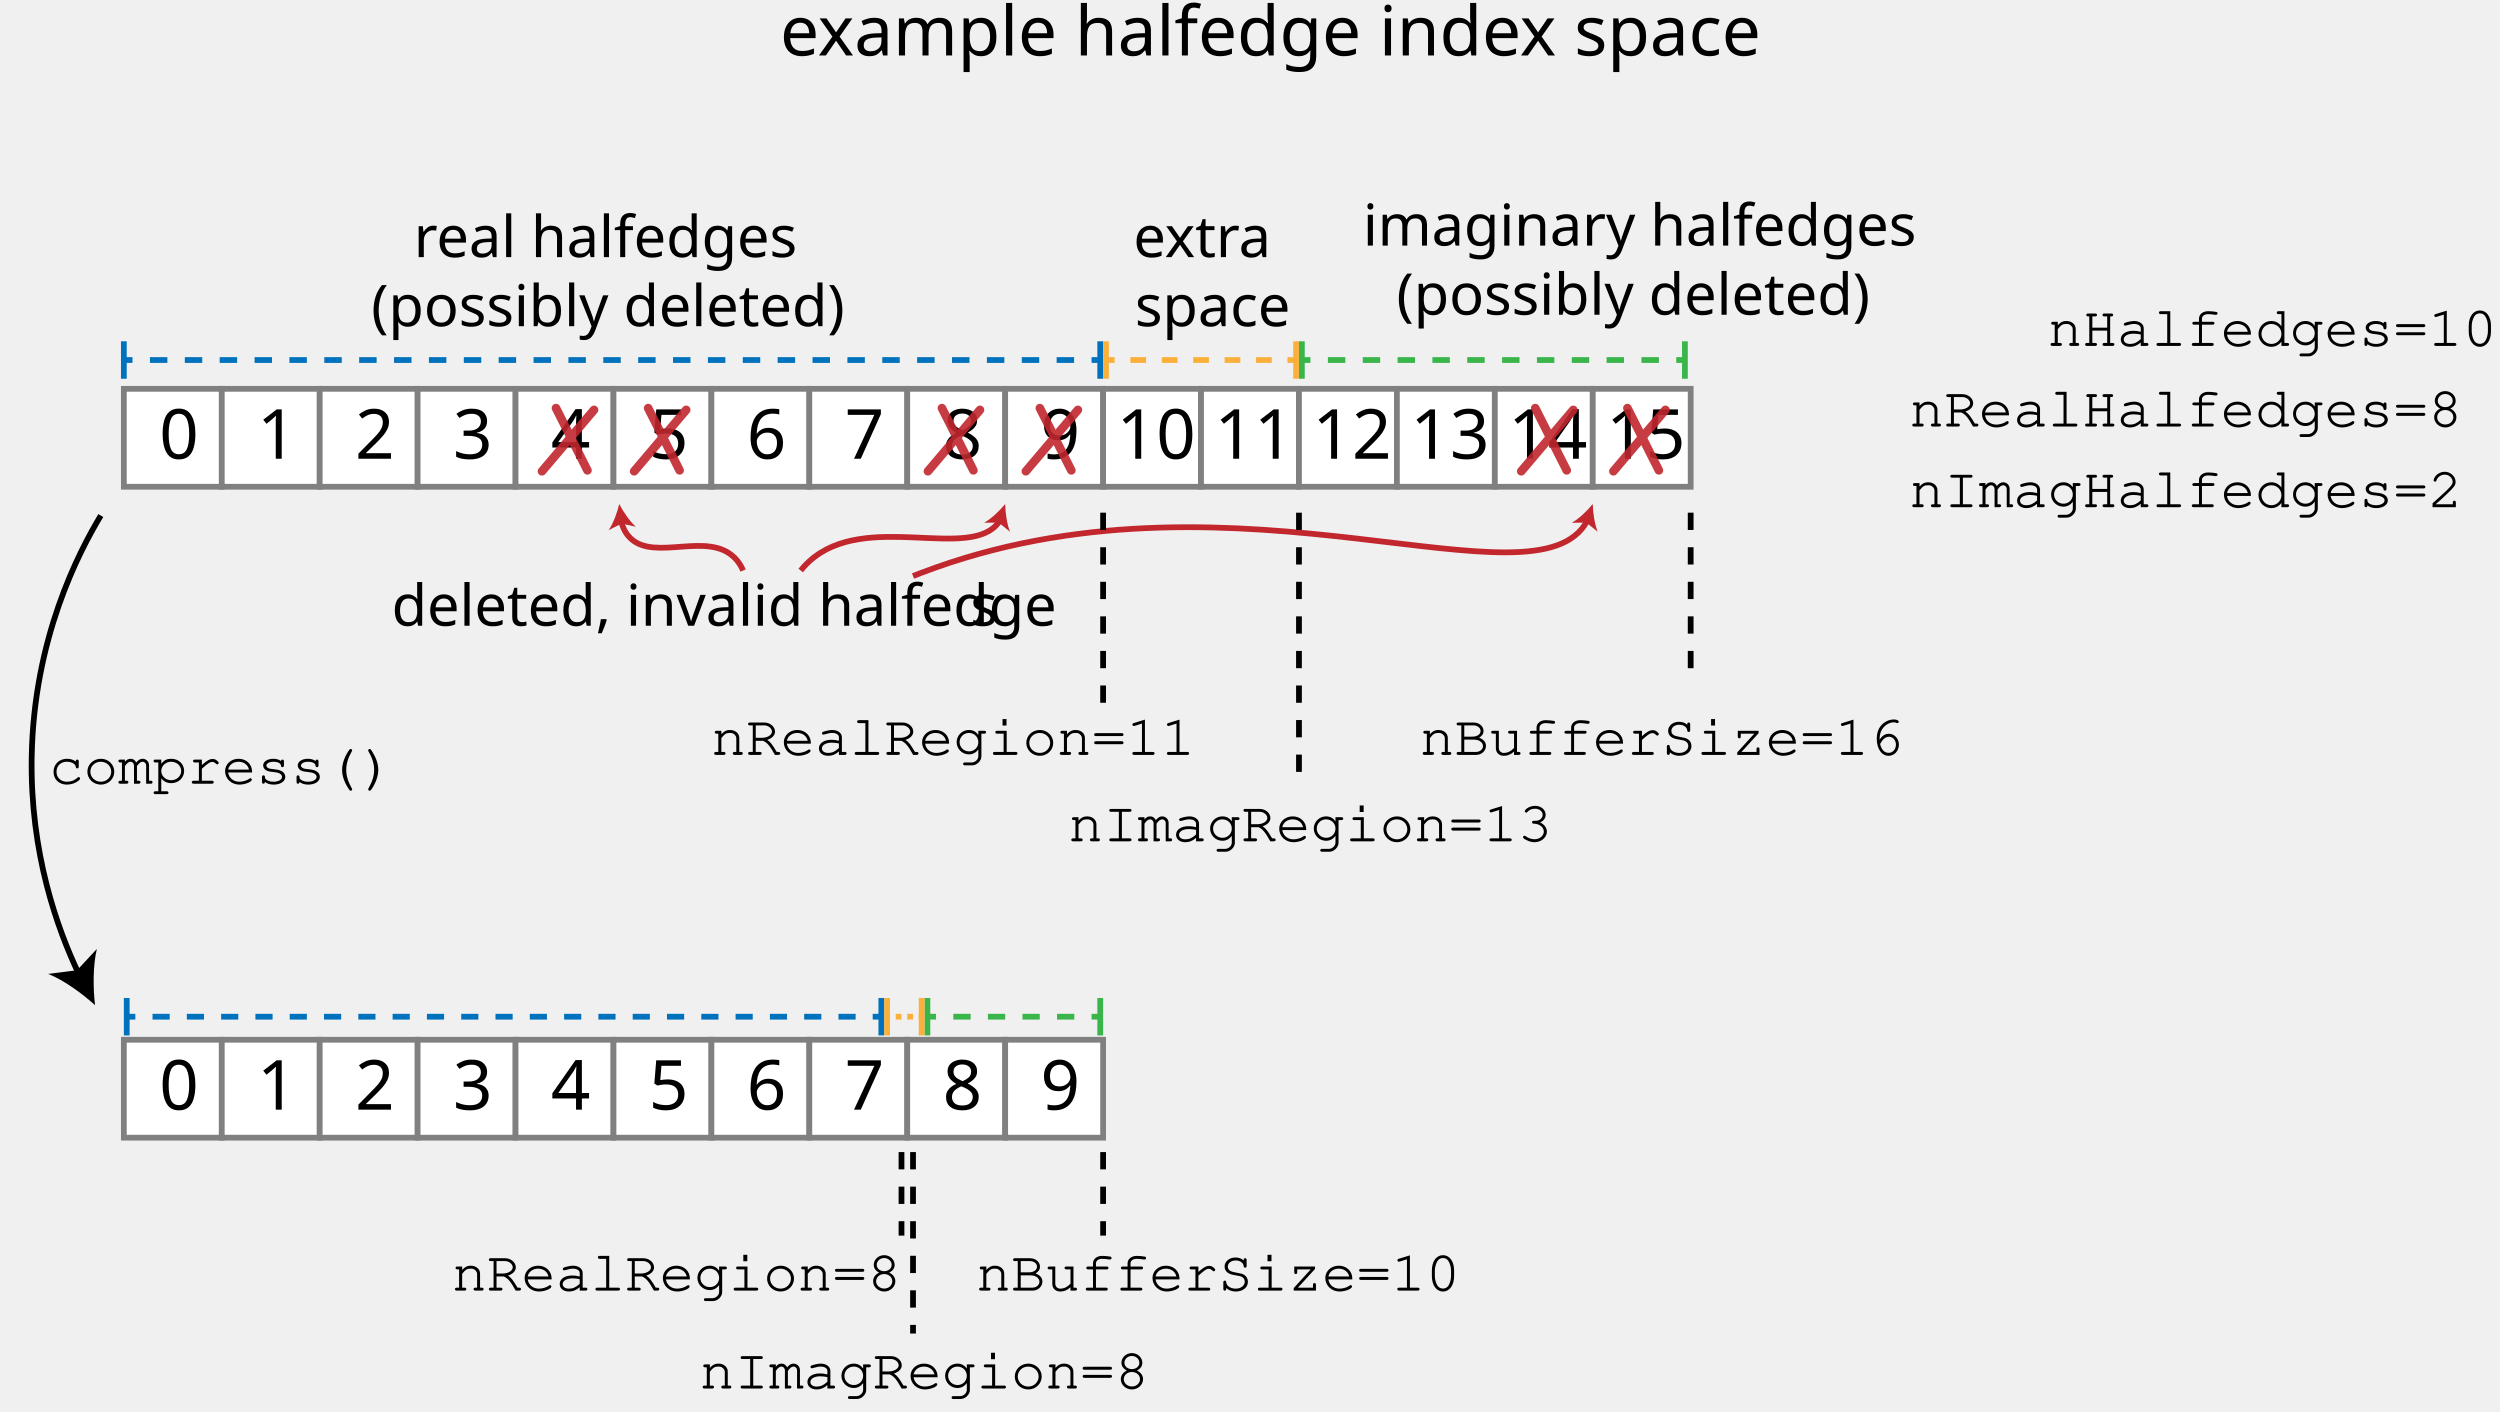
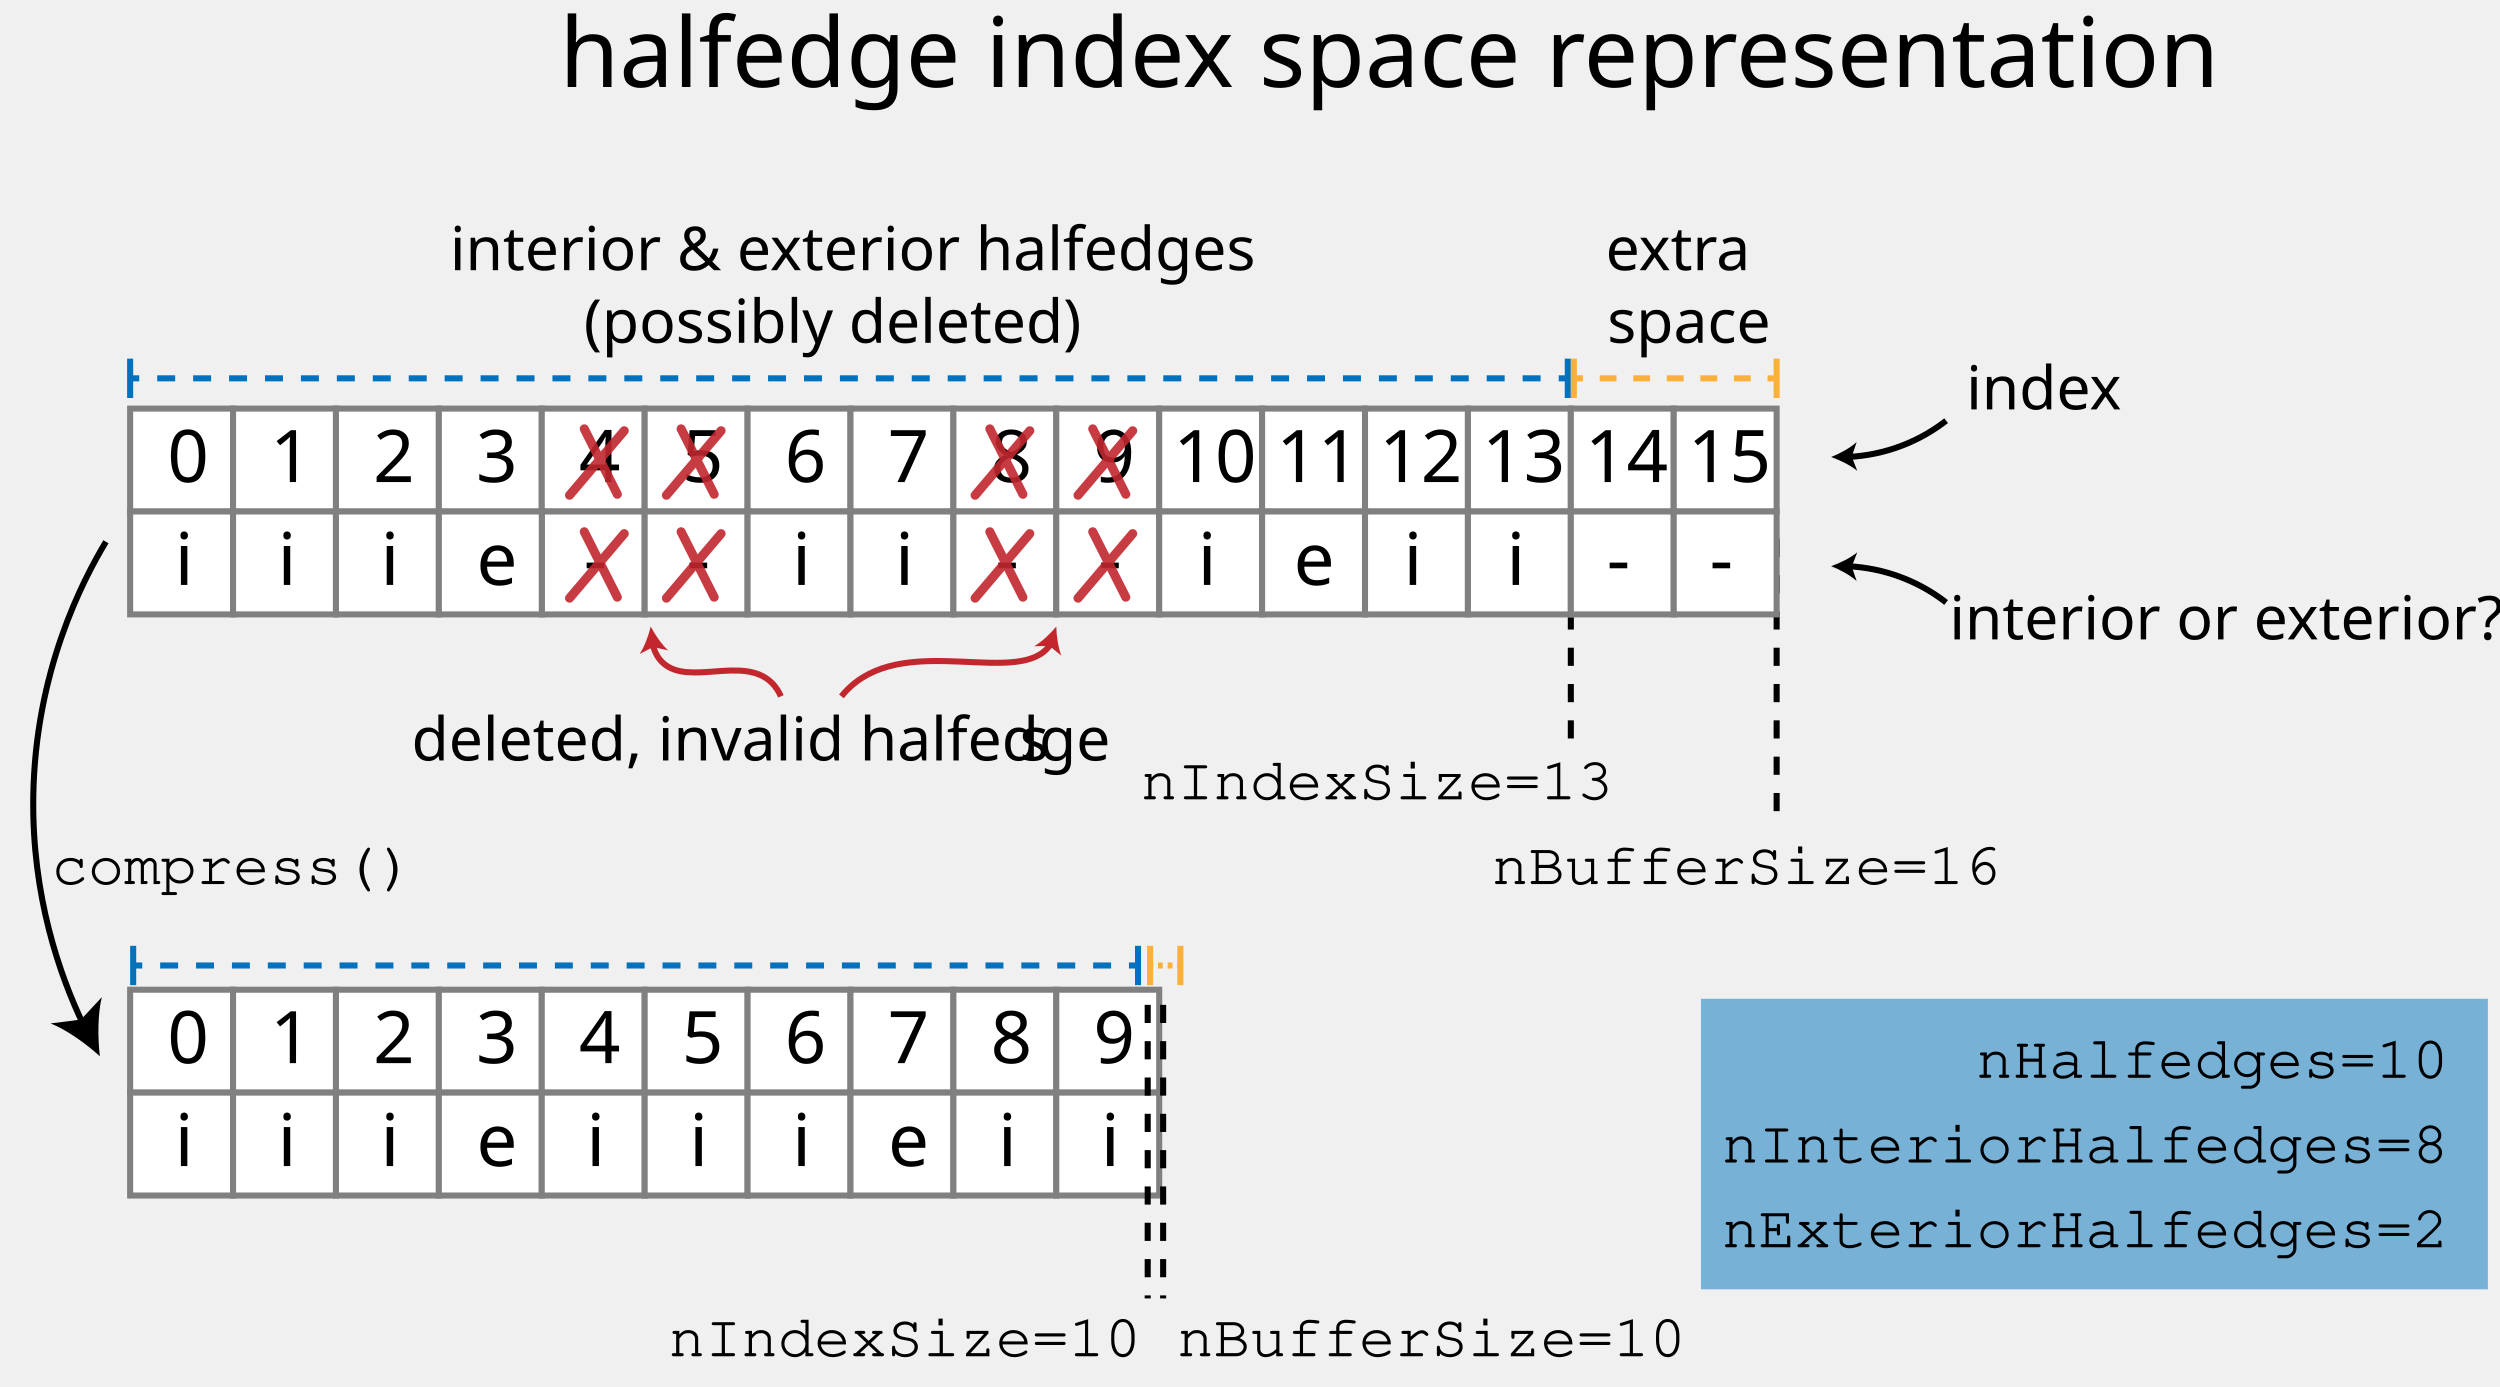
- <svg xmlns="http://www.w3.org/2000/svg" version="1.1" id="Layer_1" x="0px" y="0px" viewBox="0 0 434 245" style="enable-background:new 0 0 434 245;" xml:space="preserve">
+ <svg xmlns="http://www.w3.org/2000/svg" version="1.1" id="Layer_1" x="0px" y="0px" viewBox="0 0 413 229" style="enable-background:new 0 0 413 229;" xml:space="preserve">
  <style type="text/css">
	.st0{font-family:'LinBiolinumO';}
- 	.st1{font-size:12px;}
+ 	.st1{font-size:16px;}
	.st2{fill:#FFFFFF;stroke:#808080;stroke-miterlimit:10;}
- 	.st3{font-size:10px;}
- 	.st4{fill:none;stroke:#C1272D;stroke-miterlimit:10;}
- 	.st5{fill:#C1272D;}
- 	.st6{fill:none;stroke:#0071BC;stroke-miterlimit:10;}
- 	.st7{fill:none;stroke:#0071BC;stroke-miterlimit:10;stroke-dasharray:3.027,3.027;}
- 	.st8{fill:#0071BC;}
- 	.st9{fill:none;stroke:#39B54A;stroke-miterlimit:10;}
- 	.st10{fill:none;stroke:#39B54A;stroke-miterlimit:10;stroke-dasharray:3.024,3.024;}
- 	.st11{fill:#39B54A;}
- 	.st12{fill:none;stroke:#FBB03B;stroke-miterlimit:10;}
- 	.st13{fill:none;stroke:#FBB03B;stroke-miterlimit:10;stroke-dasharray:2.727,2.727;}
- 	.st14{fill:#FBB03B;}
- 	.st15{opacity:0.9;}
- 	.st16{fill:none;stroke:#C1272D;stroke-width:1.5;stroke-linecap:round;stroke-miterlimit:10;}
- 	.st17{fill:none;stroke:#000000;stroke-miterlimit:10;stroke-dasharray:3;}
- 	.st18{font-family:'Courier';}
- 	.st19{fill:none;stroke:#0071BC;stroke-miterlimit:10;stroke-dasharray:2.977,2.977;}
- 	.st20{fill:none;stroke:#39B54A;stroke-miterlimit:10;stroke-dasharray:3,3;}
- 	.st21{fill:none;stroke:#FBB03B;stroke-miterlimit:10;stroke-dasharray:1,1;}
- 	.st22{fill:none;stroke:#000000;stroke-miterlimit:10;}
+ 	.st3{font-size:12px;}
+ 	.st4{font-size:10px;}
+ 	.st5{fill:none;stroke:#0071BC;stroke-miterlimit:10;}
+ 	.st6{fill:none;stroke:#0071BC;stroke-miterlimit:10;stroke-dasharray:2.968,2.968;}
+ 	.st7{fill:#0071BC;}
+ 	.st8{fill:none;stroke:#FBB03B;stroke-miterlimit:10;}
+ 	.st9{fill:none;stroke:#FBB03B;stroke-miterlimit:10;stroke-dasharray:2.773,2.773;}
+ 	.st10{fill:#FBB03B;}
+ 	.st11{opacity:0.9;}
+ 	.st12{fill:none;stroke:#C1272D;stroke-width:1.5;stroke-linecap:round;stroke-miterlimit:10;}
+ 	.st13{fill:none;stroke:#000000;stroke-miterlimit:10;stroke-dasharray:3;}
+ 	.st14{font-family:'Courier';}
+ 	.st15{opacity:0.5;fill:#0071BC;}
+ 	.st16{fill:none;stroke:#0071BC;stroke-miterlimit:10;stroke-dasharray:2.964,2.964;}
+ 	.st17{fill:none;stroke:#FBB03B;stroke-miterlimit:10;stroke-dasharray:0.8,0.8;}
+ 	.st18{fill:none;stroke:#000000;stroke-miterlimit:10;}
+ 	.st19{fill:none;stroke:#C1272D;stroke-miterlimit:10;}
+ 	.st20{fill:#C1272D;}
</style>
-   <text transform="matrix(1 0 0 1 135.4287 9.6328)" class="st0 st1">example halfedge index space</text>
+   <text transform="matrix(1 0 0 1 92.4287 14.3672)" class="st0 st1">halfedge index space representation</text>
  <g>
    <rect x="21.5" y="67.5" class="st2" width="17" height="17" />
    <rect x="38.5" y="67.5" class="st2" width="17" height="17" />
-     <text transform="matrix(1 0 0 1 27.6387 79.6328)" class="st0 st1">0</text>
-     <text transform="matrix(1 0 0 1 44.6387 79.6328)" class="st0 st1">1</text>
+     <text transform="matrix(1 0 0 1 27.6387 79.6328)" class="st0 st3">0</text>
+     <text transform="matrix(1 0 0 1 44.6387 79.6328)" class="st0 st3">1</text>
    <rect x="55.5" y="67.5" class="st2" width="17" height="17" />
    <rect x="72.5" y="67.5" class="st2" width="17" height="17" />
-     <text transform="matrix(1 0 0 1 61.6387 79.6328)" class="st0 st1">2</text>
-     <text transform="matrix(1 0 0 1 78.6387 79.6328)" class="st0 st1">3</text>
+     <text transform="matrix(1 0 0 1 61.6387 79.6328)" class="st0 st3">2</text>
+     <text transform="matrix(1 0 0 1 78.6387 79.6328)" class="st0 st3">3</text>
    <rect x="89.5" y="67.5" class="st2" width="17" height="17" />
    <rect x="106.5" y="67.5" class="st2" width="17" height="17" />
-     <text transform="matrix(1 0 0 1 95.6387 79.6328)" class="st0 st1">4</text>
-     <text transform="matrix(1 0 0 1 112.6387 79.6328)" class="st0 st1">5</text>
+     <text transform="matrix(1 0 0 1 95.6387 79.6328)" class="st0 st3">4</text>
+     <text transform="matrix(1 0 0 1 112.6387 79.6328)" class="st0 st3">5</text>
    <rect x="123.5" y="67.5" class="st2" width="17" height="17" />
    <rect x="140.5" y="67.5" class="st2" width="17" height="17" />
-     <text transform="matrix(1 0 0 1 129.6387 79.6328)" class="st0 st1">6</text>
-     <text transform="matrix(1 0 0 1 146.6387 79.6328)" class="st0 st1">7</text>
+     <text transform="matrix(1 0 0 1 129.6387 79.6328)" class="st0 st3">6</text>
+     <text transform="matrix(1 0 0 1 146.6387 79.6328)" class="st0 st3">7</text>
    <rect x="157.5" y="67.5" class="st2" width="17" height="17" />
    <rect x="174.5" y="67.5" class="st2" width="17" height="17" />
-     <text transform="matrix(1 0 0 1 163.6387 79.6328)" class="st0 st1">8</text>
-     <text transform="matrix(1 0 0 1 180.6387 79.6328)" class="st0 st1">9</text>
+     <text transform="matrix(1 0 0 1 163.6387 79.6328)" class="st0 st3">8</text>
+     <text transform="matrix(1 0 0 1 180.6387 79.6328)" class="st0 st3">9</text>
    <rect x="191.5" y="67.5" class="st2" width="17" height="17" />
    <rect x="208.5" y="67.5" class="st2" width="17" height="17" />
-     <text transform="matrix(1 0 0 1 193.8486 79.6328)" class="st0 st1">10</text>
-     <text transform="matrix(1 0 0 1 210.8486 79.6328)" class="st0 st1">11</text>
+     <text transform="matrix(1 0 0 1 193.8486 79.6328)" class="st0 st3">10</text>
+     <text transform="matrix(1 0 0 1 210.8486 79.6328)" class="st0 st3">11</text>
    <rect x="225.5" y="67.5" class="st2" width="17" height="17" />
    <rect x="242.5" y="67.5" class="st2" width="17" height="17" />
-     <text transform="matrix(1 0 0 1 227.8486 79.6328)" class="st0 st1">12</text>
-     <text transform="matrix(1 0 0 1 244.8486 79.6328)" class="st0 st1">13</text>
+     <text transform="matrix(1 0 0 1 227.8486 79.6328)" class="st0 st3">12</text>
+     <text transform="matrix(1 0 0 1 244.8486 79.6328)" class="st0 st3">13</text>
    <rect x="259.5" y="67.5" class="st2" width="17" height="17" />
    <rect x="276.5" y="67.5" class="st2" width="17" height="17" />
-     <text transform="matrix(1 0 0 1 261.8486 79.6328)" class="st0 st1">14</text>
-     <text transform="matrix(1 0 0 1 278.8486 79.6328)" class="st0 st1">15</text>
-   </g>
-   <text transform="matrix(1 0 0 1 67.9935 108.6328)">
-     <tspan x="0" y="0" class="st0 st3">deleted, invalid halfedge</tspan>
-     <tspan x="100.46" y="0" class="st0 st3">s</tspan>
+     <text transform="matrix(1 0 0 1 261.8486 79.6328)" class="st0 st3">14</text>
+     <text transform="matrix(1 0 0 1 278.8486 79.6328)" class="st0 st3">15</text>
+   </g>
+   <text transform="matrix(1 0 0 1 67.9935 125.6328)">
+     <tspan x="0" y="0" class="st0 st4">deleted, invalid halfedge</tspan>
+     <tspan x="100.46" y="0" class="st0 st4">s</tspan>
  </text>
  <g>
    <g>
-       <path class="st4" d="M129,99.04c-0.25-0.58-0.69-1.44-1.5-2.24c-4.68-4.62-13.73,0.67-18-3.31c-0.64-0.59-1.29-1.51-1.67-2.99" />
-       <g>
-         <path class="st5" d="M107.5,87.5c0.7,1.34,1.81,2.98,2.88,3.95l-2.47-0.56l-2.25,1.15C106.48,90.83,107.15,88.97,107.5,87.5z" />
-       </g>
-     </g>
-   </g>
-   <g>
-     <g>
-       <path class="st4" d="M139,99.04c0.24-0.3,0.75-0.92,1.5-1.6c9.79-8.92,28.15,0.21,33-6.94c0.03-0.04,0.05-0.08,0.08-0.12" />
-       <g>
-         <path class="st5" d="M174.5,87.5c0.03,1.51,0.3,3.47,0.84,4.82l-1.96-1.6l-2.53,0.03C172.11,90.03,173.54,88.67,174.5,87.5z" />
-       </g>
-     </g>
-   </g>
-   <g>
-     <g>
-       <path class="st4" d="M158.5,100c0.61-0.24,2.1-0.83,4-1.5c52.96-18.75,104.11,8.06,113-8c0.02-0.04,0.04-0.08,0.07-0.12" />
-       <g>
-         <path class="st5" d="M276.5,87.5c0.04,1.51,0.32,3.47,0.86,4.81l-1.97-1.59l-2.53,0.04C274.12,90.05,275.54,88.67,276.5,87.5z" />
-       </g>
-     </g>
-   </g>
-   <g>
-     <g>
-       <line class="st6" x1="21.5" y1="62.5" x2="23" y2="62.5" />
-       <line class="st7" x1="26.03" y1="62.5" x2="187.99" y2="62.5" />
-       <line class="st6" x1="189.5" y1="62.5" x2="191" y2="62.5" />
-       <g>
-         <rect x="21" y="59.25" class="st8" width="1" height="6.5" />
-       </g>
-       <g>
-         <rect x="190.5" y="59.25" class="st8" width="1" height="6.5" />
-       </g>
-     </g>
-   </g>
-   <g>
-     <g>
-       <line class="st9" x1="292.5" y1="62.5" x2="291" y2="62.5" />
-       <line class="st10" x1="287.98" y1="62.5" x2="229.01" y2="62.5" />
-       <line class="st9" x1="227.5" y1="62.5" x2="226" y2="62.5" />
-       <g>
-         <rect x="292" y="59.25" class="st11" width="1" height="6.5" />
-       </g>
-       <g>
-         <rect x="225.5" y="59.25" class="st11" width="1" height="6.5" />
-       </g>
-     </g>
-   </g>
-   <g>
-     <g>
-       <line class="st12" x1="192" y1="62.5" x2="193.5" y2="62.5" />
-       <line class="st13" x1="196.23" y1="62.5" x2="222.14" y2="62.5" />
-       <line class="st12" x1="223.5" y1="62.5" x2="225" y2="62.5" />
-       <g>
-         <rect x="191.5" y="59.25" class="st14" width="1" height="6.5" />
-       </g>
-       <g>
-         <rect x="224.5" y="59.25" class="st14" width="1" height="6.5" />
-       </g>
-     </g>
-   </g>
-   <text transform="matrix(1 0 0 1 71.8389 44.6328)">
-     <tspan x="0" y="0" class="st0 st3">real halfedges</tspan>
-     <tspan x="-7.4" y="12" class="st0 st3">(possibly deleted)</tspan>
+       <line class="st5" x1="21.5" y1="62.5" x2="23" y2="62.5" />
+       <line class="st6" x1="25.97" y1="62.5" x2="256.02" y2="62.5" />
+       <line class="st5" x1="257.5" y1="62.5" x2="259" y2="62.5" />
+       <g>
+         <rect x="21" y="59.25" class="st7" width="1" height="6.5" />
+       </g>
+       <g>
+         <rect x="258.5" y="59.25" class="st7" width="1" height="6.5" />
+       </g>
+     </g>
+   </g>
+   <g>
+     <g>
+       <line class="st8" x1="260" y1="62.5" x2="261.5" y2="62.5" />
+       <line class="st9" x1="264.27" y1="62.5" x2="290.61" y2="62.5" />
+       <line class="st8" x1="292" y1="62.5" x2="293.5" y2="62.5" />
+       <g>
+         <rect x="259.5" y="59.25" class="st10" width="1" height="6.5" />
+       </g>
+       <g>
+         <rect x="293" y="59.25" class="st10" width="1" height="6.5" />
+       </g>
+     </g>
+   </g>
+   <text transform="matrix(1 0 0 1 74.3291 44.6328)">
+     <tspan x="0" y="0" class="st0 st4">interior &amp; exterior halfedges</tspan>
+     <tspan x="22.11" y="12" class="st0 st4">(possibly deleted)</tspan>
  </text>
-   <text transform="matrix(1 0 0 1 196.7588 44.6328)">
-     <tspan x="0" y="0" class="st0 st3">extra </tspan>
-     <tspan x="0.26" y="12" class="st0 st3">space</tspan>
+   <text transform="matrix(1 0 0 1 265.2588 44.6328)">
+     <tspan x="0" y="0" class="st0 st4">extra </tspan>
+     <tspan x="0.26" y="12" class="st0 st4">space</tspan>
  </text>
-   <text transform="matrix(1 0 0 1 236.6045 42.6328)">
-     <tspan x="0" y="0" class="st0 st3">imaginary halfedges</tspan>
-     <tspan x="5.83" y="12" class="st0 st3">(possibly deleted)</tspan>
-   </text>
-   <g class="st15">
-     <line class="st16" x1="112.52" y1="70.85" x2="117.98" y2="81.65" />
-     <line class="st16" x1="110.09" y1="81.81" x2="119.12" y2="71.16" />
-   </g>
-   <g class="st15">
-     <line class="st16" x1="163.52" y1="70.85" x2="168.98" y2="81.65" />
-     <line class="st16" x1="161.09" y1="81.81" x2="170.12" y2="71.16" />
-   </g>
-   <g class="st15">
-     <line class="st16" x1="96.52" y1="70.85" x2="101.98" y2="81.65" />
-     <line class="st16" x1="94.09" y1="81.81" x2="103.12" y2="71.16" />
-   </g>
-   <g class="st15">
-     <line class="st16" x1="266.52" y1="70.85" x2="271.98" y2="81.65" />
-     <line class="st16" x1="264.09" y1="81.81" x2="273.12" y2="71.16" />
-   </g>
-   <line class="st17" x1="191.5" y1="89" x2="191.5" y2="124" />
-   <line class="st17" x1="225.5" y1="89" x2="225.5" y2="136.5" />
-   <line class="st17" x1="293.5" y1="89" x2="293.5" y2="117.5" />
-   <text transform="matrix(1 0 0 1 123.4946 131.0518)" class="st18 st3">nRealRegion=11</text>
-   <text transform="matrix(1 0 0 1 246.4946 131.0518)" class="st18 st3">nBufferSize=16</text>
-   <text transform="matrix(1 0 0 1 185.4946 146.0518)" class="st18 st3">nImagRegion=13</text>
-   <text transform="matrix(1 0 0 1 355.4951 60.0518)" class="st18 st3">nHalfedges=10</text>
-   <text transform="matrix(1 0 0 1 331.4937 74.0518)" class="st18 st3">nRealHalfedges=8</text>
-   <text transform="matrix(1 0 0 1 331.4937 88.0518)" class="st18 st3">nImagHalfedges=2</text>
-   <g class="st15">
-     <line class="st16" x1="180.52" y1="70.85" x2="185.98" y2="81.65" />
-     <line class="st16" x1="178.09" y1="81.81" x2="187.12" y2="71.16" />
-   </g>
-   <g class="st15">
-     <line class="st16" x1="282.52" y1="70.85" x2="287.98" y2="81.65" />
-     <line class="st16" x1="280.09" y1="81.81" x2="289.12" y2="71.16" />
+   <g class="st11">
+     <line class="st12" x1="112.52" y1="70.85" x2="117.98" y2="81.65" />
+     <line class="st12" x1="110.09" y1="81.81" x2="119.12" y2="71.16" />
+   </g>
+   <g class="st11">
+     <line class="st12" x1="163.52" y1="70.85" x2="168.98" y2="81.65" />
+     <line class="st12" x1="161.09" y1="81.81" x2="170.12" y2="71.16" />
+   </g>
+   <g class="st11">
+     <line class="st12" x1="96.52" y1="70.85" x2="101.98" y2="81.65" />
+     <line class="st12" x1="94.09" y1="81.81" x2="103.12" y2="71.16" />
+   </g>
+   <line class="st13" x1="259.5" y1="89" x2="259.5" y2="122.5" />
+   <line class="st13" x1="293.5" y1="89" x2="293.5" y2="136.5" />
+   <text transform="matrix(1 0 0 1 246.4946 146.0518)" class="st14 st4">nBufferSize=16</text>
+   <text transform="matrix(1 0 0 1 188.4951 132.0518)" class="st14 st4">nIndexSize=13</text>
+   <g>
+     <rect x="281" y="165" class="st15" width="130" height="48" />
+     <text transform="matrix(1 0 0 1 326.4951 178.0518)" class="st14 st4">nHalfedges=10</text>
+     <text transform="matrix(1 0 0 1 284.4917 192.0518)" class="st14 st4">nInteriorHalfedges=8</text>
+     <text transform="matrix(1 0 0 1 284.4917 206.0518)" class="st14 st4">nExteriorHalfedges=2</text>
+   </g>
+   <g class="st11">
+     <line class="st12" x1="180.52" y1="70.85" x2="185.98" y2="81.65" />
+     <line class="st12" x1="178.09" y1="81.81" x2="187.12" y2="71.16" />
+   </g>
+   <g>
+     <rect x="21.5" y="163.5" class="st2" width="17" height="17" />
+     <rect x="38.5" y="163.5" class="st2" width="17" height="17" />
+     <text transform="matrix(1 0 0 1 27.6387 175.6328)" class="st0 st3">0</text>
+     <text transform="matrix(1 0 0 1 44.6387 175.6328)" class="st0 st3">1</text>
+     <rect x="55.5" y="163.5" class="st2" width="17" height="17" />
+     <rect x="72.5" y="163.5" class="st2" width="17" height="17" />
+     <text transform="matrix(1 0 0 1 61.6387 175.6328)" class="st0 st3">2</text>
+     <text transform="matrix(1 0 0 1 78.6387 175.6328)" class="st0 st3">3</text>
+     <rect x="89.5" y="163.5" class="st2" width="17" height="17" />
+     <rect x="106.5" y="163.5" class="st2" width="17" height="17" />
+     <text transform="matrix(1 0 0 1 95.6387 175.6328)" class="st0 st3">4</text>
+     <text transform="matrix(1 0 0 1 112.6387 175.6328)" class="st0 st3">5</text>
+     <rect x="123.5" y="163.5" class="st2" width="17" height="17" />
+     <rect x="140.5" y="163.5" class="st2" width="17" height="17" />
+     <text transform="matrix(1 0 0 1 129.6387 175.6328)" class="st0 st3">6</text>
+     <text transform="matrix(1 0 0 1 146.6387 175.6328)" class="st0 st3">7</text>
+     <rect x="157.5" y="163.5" class="st2" width="17" height="17" />
+     <rect x="174.5" y="163.5" class="st2" width="17" height="17" />
+     <text transform="matrix(1 0 0 1 163.6387 175.6328)" class="st0 st3">8</text>
+     <text transform="matrix(1 0 0 1 180.6387 175.6328)" class="st0 st3">9</text>
+   </g>
+   <g>
+     <g>
+       <line class="st5" x1="22" y1="159.5" x2="23.5" y2="159.5" />
+       <line class="st16" x1="26.46" y1="159.5" x2="185.02" y2="159.5" />
+       <line class="st5" x1="186.5" y1="159.5" x2="188" y2="159.5" />
+       <g>
+         <rect x="21.5" y="156.25" class="st7" width="1" height="6.5" />
+       </g>
+       <g>
+         <rect x="187.5" y="156.25" class="st7" width="1" height="6.5" />
+       </g>
+     </g>
+   </g>
+   <g>
+     <g>
+       <line class="st8" x1="190" y1="159.5" x2="190.5" y2="159.5" />
+       <line class="st17" x1="191.3" y1="159.5" x2="194.1" y2="159.5" />
+       <line class="st8" x1="194.5" y1="159.5" x2="195" y2="159.5" />
+       <g>
+         <rect x="189.5" y="156.25" class="st10" width="1" height="6.5" />
+       </g>
+       <g>
+         <rect x="194.5" y="156.25" class="st10" width="1" height="6.5" />
+       </g>
+     </g>
+   </g>
+   <text transform="matrix(1 0 0 1 194.4946 224.0518)" class="st14 st4">nBufferSize=10</text>
+   <g>
+     <g>
+       <path class="st18" d="M17.5,89.5c-3.89,6.48-11.67,21.43-12,42c-0.27,16.54,4.4,29.63,8.21,37.65" />
+       <g>
+         <path d="M16.5,174.5c-2.24-2.04-5.44-4.36-8.14-5.43l5.02-0.64l3.44-3.7C16.13,167.54,16.14,171.49,16.5,174.5z" />
+       </g>
+     </g>
+   </g>
+   <text transform="matrix(1 0 0 1 8.4966 146.0518)" class="st14 st4">compress()</text>
+   <g>
+     <rect x="89.5" y="84.5" class="st2" width="17" height="17" />
+     <rect x="21.5" y="84.5" class="st2" width="17" height="17" />
+     <rect x="38.5" y="84.5" class="st2" width="17" height="17" />
+     <text transform="matrix(1 0 0 1 28.8691 96.6328)" class="st0 st3">i</text>
+     <text transform="matrix(1 0 0 1 45.8691 96.6328)" class="st0 st3">i</text>
+     <rect x="55.5" y="84.5" class="st2" width="17" height="17" />
+     <rect x="72.5" y="84.5" class="st2" width="17" height="17" />
+     <text transform="matrix(1 0 0 1 62.8691 96.6328)" class="st0 st3">i</text>
+     <text transform="matrix(1 0 0 1 78.7109 96.6328)" class="st0 st3">e</text>
+     <rect x="106.5" y="84.5" class="st2" width="17" height="17" />
+     <text transform="matrix(1 0 0 1 96.4307 96.6328)" class="st0 st3">-</text>
+     <text transform="matrix(1 0 0 1 113.4307 96.6328)" class="st0 st3">-</text>
+     <rect x="123.5" y="84.5" class="st2" width="17" height="17" />
+     <rect x="140.5" y="84.5" class="st2" width="17" height="17" />
+     <text transform="matrix(1 0 0 1 130.8691 96.6328)" class="st0 st3">i</text>
+     <text transform="matrix(1 0 0 1 147.8691 96.6328)" class="st0 st3">i</text>
+     <rect x="157.5" y="84.5" class="st2" width="17" height="17" />
+     <rect x="174.5" y="84.5" class="st2" width="17" height="17" />
+     <text transform="matrix(1 0 0 1 164.4307 96.6328)" class="st0 st3">-</text>
+     <text transform="matrix(1 0 0 1 181.4307 96.6328)" class="st0 st3">-</text>
+     <rect x="191.5" y="84.5" class="st2" width="17" height="17" />
+     <rect x="208.5" y="84.5" class="st2" width="17" height="17" />
+     <text transform="matrix(1 0 0 1 197.8691 96.6328)" class="st0 st3">i</text>
+     <text transform="matrix(1 0 0 1 213.7109 96.6328)" class="st0 st3">e</text>
+     <rect x="225.5" y="84.5" class="st2" width="17" height="17" />
+     <rect x="242.5" y="84.5" class="st2" width="17" height="17" />
+     <text transform="matrix(1 0 0 1 231.8691 96.6328)" class="st0 st3">i</text>
+     <text transform="matrix(1 0 0 1 248.8691 96.6328)" class="st0 st3">i</text>
+     <rect x="259.5" y="84.5" class="st2" width="17" height="17" />
+     <rect x="276.5" y="84.5" class="st2" width="17" height="17" />
+     <text transform="matrix(1 0 0 1 265.4307 96.6328)" class="st0 st3">-</text>
+     <text transform="matrix(1 0 0 1 282.4307 96.6328)" class="st0 st3">-</text>
+   </g>
+   <g>
+     <g>
+       <path class="st19" d="M139,115.04c0.24-0.3,0.75-0.92,1.5-1.6c9.79-8.92,28.15,0.21,33-6.94c0.03-0.04,0.05-0.08,0.08-0.12" />
+       <g>
+         <path class="st20" d="M174.5,103.5c0.03,1.51,0.3,3.47,0.84,4.82l-1.96-1.6l-2.53,0.03C172.11,106.03,173.54,104.67,174.5,103.5z     " />
+       </g>
+     </g>
+   </g>
+   <g>
+     <g>
+       <path class="st19" d="M129,115.04c-0.25-0.58-0.69-1.44-1.5-2.24c-4.68-4.62-13.73,0.67-18-3.31c-0.64-0.59-1.29-1.51-1.67-2.99" />
+       <g>
+         <path class="st20" d="M107.5,103.5c0.7,1.34,1.81,2.98,2.88,3.95l-2.47-0.56l-2.25,1.15C106.48,106.83,107.15,104.97,107.5,103.5     z" />
+       </g>
+     </g>
+   </g>
+   <g class="st11">
+     <line class="st12" x1="112.52" y1="87.85" x2="117.98" y2="98.65" />
+     <line class="st12" x1="110.09" y1="98.81" x2="119.12" y2="88.16" />
+   </g>
+   <g class="st11">
+     <line class="st12" x1="163.52" y1="87.85" x2="168.98" y2="98.65" />
+     <line class="st12" x1="161.09" y1="98.81" x2="170.12" y2="88.16" />
+   </g>
+   <g class="st11">
+     <line class="st12" x1="96.52" y1="87.85" x2="101.98" y2="98.65" />
+     <line class="st12" x1="94.09" y1="98.81" x2="103.12" y2="88.16" />
+   </g>
+   <g class="st11">
+     <line class="st12" x1="180.52" y1="87.85" x2="185.98" y2="98.65" />
+     <line class="st12" x1="178.09" y1="98.81" x2="187.12" y2="88.16" />
+   </g>
+   <text transform="matrix(1 0 0 1 110.4951 224.0518)" class="st14 st4">nIndexSize=10</text>
+   <text transform="matrix(1 0 0 1 322.0374 105.6328)" class="st0 st4">interior or exterior?</text>
+   <text transform="matrix(1 0 0 1 324.8177 67.6328)" class="st0 st4">index</text>
+   <g>
+     <g>
+       <path class="st18" d="M321.5,69.5c-1.66,1.29-3.99,2.81-7,4c-3.36,1.34-6.49,1.83-8.98,1.98" />
+       <g>
+         <path d="M302.5,75.5c1.41-0.56,3.15-1.49,4.22-2.47l-0.81,2.4l0.91,2.36C305.71,76.86,303.93,76,302.5,75.5z" />
+       </g>
+     </g>
+   </g>
+   <g>
+     <g>
+       <path class="st18" d="M321.5,99.53c-1.66-1.29-3.99-2.81-7-4c-3.36-1.34-6.49-1.83-8.98-1.98" />
+       <g>
+         <path d="M302.5,93.53c1.43-0.5,3.21-1.36,4.32-2.29l-0.91,2.36l0.81,2.39C305.65,95.02,303.91,94.08,302.5,93.53z" />
+       </g>
+     </g>
  </g>
  <g>
    <rect x="21.5" y="180.5" class="st2" width="17" height="17" />
    <rect x="38.5" y="180.5" class="st2" width="17" height="17" />
-     <text transform="matrix(1 0 0 1 27.6387 192.6328)" class="st0 st1">0</text>
-     <text transform="matrix(1 0 0 1 44.6387 192.6328)" class="st0 st1">1</text>
+     <text transform="matrix(1 0 0 1 28.8691 192.6328)" class="st0 st3">i</text>
+     <text transform="matrix(1 0 0 1 45.8691 192.6328)" class="st0 st3">i</text>
    <rect x="55.5" y="180.5" class="st2" width="17" height="17" />
    <rect x="72.5" y="180.5" class="st2" width="17" height="17" />
-     <text transform="matrix(1 0 0 1 61.6387 192.6328)" class="st0 st1">2</text>
-     <text transform="matrix(1 0 0 1 78.6387 192.6328)" class="st0 st1">3</text>
+     <text transform="matrix(1 0 0 1 62.8691 192.6328)" class="st0 st3">i</text>
+     <text transform="matrix(1 0 0 1 78.7109 192.6328)" class="st0 st3">e</text>
    <rect x="89.5" y="180.5" class="st2" width="17" height="17" />
    <rect x="106.5" y="180.5" class="st2" width="17" height="17" />
-     <text transform="matrix(1 0 0 1 95.6387 192.6328)" class="st0 st1">4</text>
-     <text transform="matrix(1 0 0 1 112.6387 192.6328)" class="st0 st1">5</text>
+     <text transform="matrix(1 0 0 1 96.8691 192.6328)" class="st0 st3">i</text>
+     <text transform="matrix(1 0 0 1 113.8691 192.6328)" class="st0 st3">i</text>
    <rect x="123.5" y="180.5" class="st2" width="17" height="17" />
    <rect x="140.5" y="180.5" class="st2" width="17" height="17" />
-     <text transform="matrix(1 0 0 1 129.6387 192.6328)" class="st0 st1">6</text>
-     <text transform="matrix(1 0 0 1 146.6387 192.6328)" class="st0 st1">7</text>
+     <text transform="matrix(1 0 0 1 130.8691 192.6328)" class="st0 st3">i</text>
+     <text transform="matrix(1 0 0 1 146.7109 192.6328)" class="st0 st3">e</text>
    <rect x="157.5" y="180.5" class="st2" width="17" height="17" />
    <rect x="174.5" y="180.5" class="st2" width="17" height="17" />
-     <text transform="matrix(1 0 0 1 163.6387 192.6328)" class="st0 st1">8</text>
-     <text transform="matrix(1 0 0 1 180.6387 192.6328)" class="st0 st1">9</text>
-   </g>
-   <g>
-     <g>
-       <line class="st6" x1="22" y1="176.5" x2="23.5" y2="176.5" />
-       <line class="st19" x1="26.48" y1="176.5" x2="150.01" y2="176.5" />
-       <line class="st6" x1="151.5" y1="176.5" x2="153" y2="176.5" />
-       <g>
-         <rect x="21.5" y="173.25" class="st8" width="1" height="6.5" />
-       </g>
-       <g>
-         <rect x="152.5" y="173.25" class="st8" width="1" height="6.5" />
-       </g>
-     </g>
-   </g>
-   <g>
-     <g>
-       <line class="st9" x1="191" y1="176.5" x2="189.5" y2="176.5" />
-       <line class="st20" x1="186.5" y1="176.5" x2="164" y2="176.5" />
-       <line class="st9" x1="162.5" y1="176.5" x2="161" y2="176.5" />
-       <g>
-         <rect x="190.5" y="173.25" class="st11" width="1" height="6.5" />
-       </g>
-       <g>
-         <rect x="160.5" y="173.25" class="st11" width="1" height="6.5" />
-       </g>
-     </g>
-   </g>
-   <g>
-     <g>
-       <line class="st12" x1="154" y1="176.5" x2="154.5" y2="176.5" />
-       <line class="st21" x1="155.5" y1="176.5" x2="159" y2="176.5" />
-       <line class="st12" x1="159.5" y1="176.5" x2="160" y2="176.5" />
-       <g>
-         <rect x="153.5" y="173.25" class="st14" width="1" height="6.5" />
-       </g>
-       <g>
-         <rect x="159.5" y="173.25" class="st14" width="1" height="6.5" />
-       </g>
-     </g>
-   </g>
-   <line class="st17" x1="156.5" y1="200" x2="156.5" y2="214.5" />
-   <line class="st17" x1="158.5" y1="200" x2="158.5" y2="231.5" />
-   <text transform="matrix(1 0 0 1 78.4951 224.0518)" class="st18 st3">nRealRegion=8</text>
-   <text transform="matrix(1 0 0 1 169.4946 224.0518)" class="st18 st3">nBufferSize=10</text>
-   <text transform="matrix(1 0 0 1 121.4951 241.0518)" class="st18 st3">nImagRegion=8</text>
-   <line class="st17" x1="191.5" y1="200" x2="191.5" y2="214.5" />
-   <g>
-     <g>
-       <path class="st22" d="M17.5,89.5c-3.89,6.48-11.67,21.43-12,42c-0.27,16.54,4.4,29.63,8.21,37.65" />
-       <g>
-         <path d="M16.5,174.5c-2.24-2.04-5.44-4.36-8.14-5.43l5.02-0.64l3.44-3.7C16.13,167.54,16.14,171.49,16.5,174.5z" />
-       </g>
-     </g>
-   </g>
-   <text transform="matrix(1 0 0 1 8.4966 136.0518)" class="st18 st3">compress()</text>
+     <text transform="matrix(1 0 0 1 164.8691 192.6328)" class="st0 st3">i</text>
+     <text transform="matrix(1 0 0 1 181.8691 192.6328)" class="st0 st3">i</text>
+   </g>
+   <line class="st13" x1="189.6" y1="166" x2="189.6" y2="214.5" />
+   <line class="st13" x1="192.15" y1="166" x2="192.15" y2="214.5" />
</svg>
